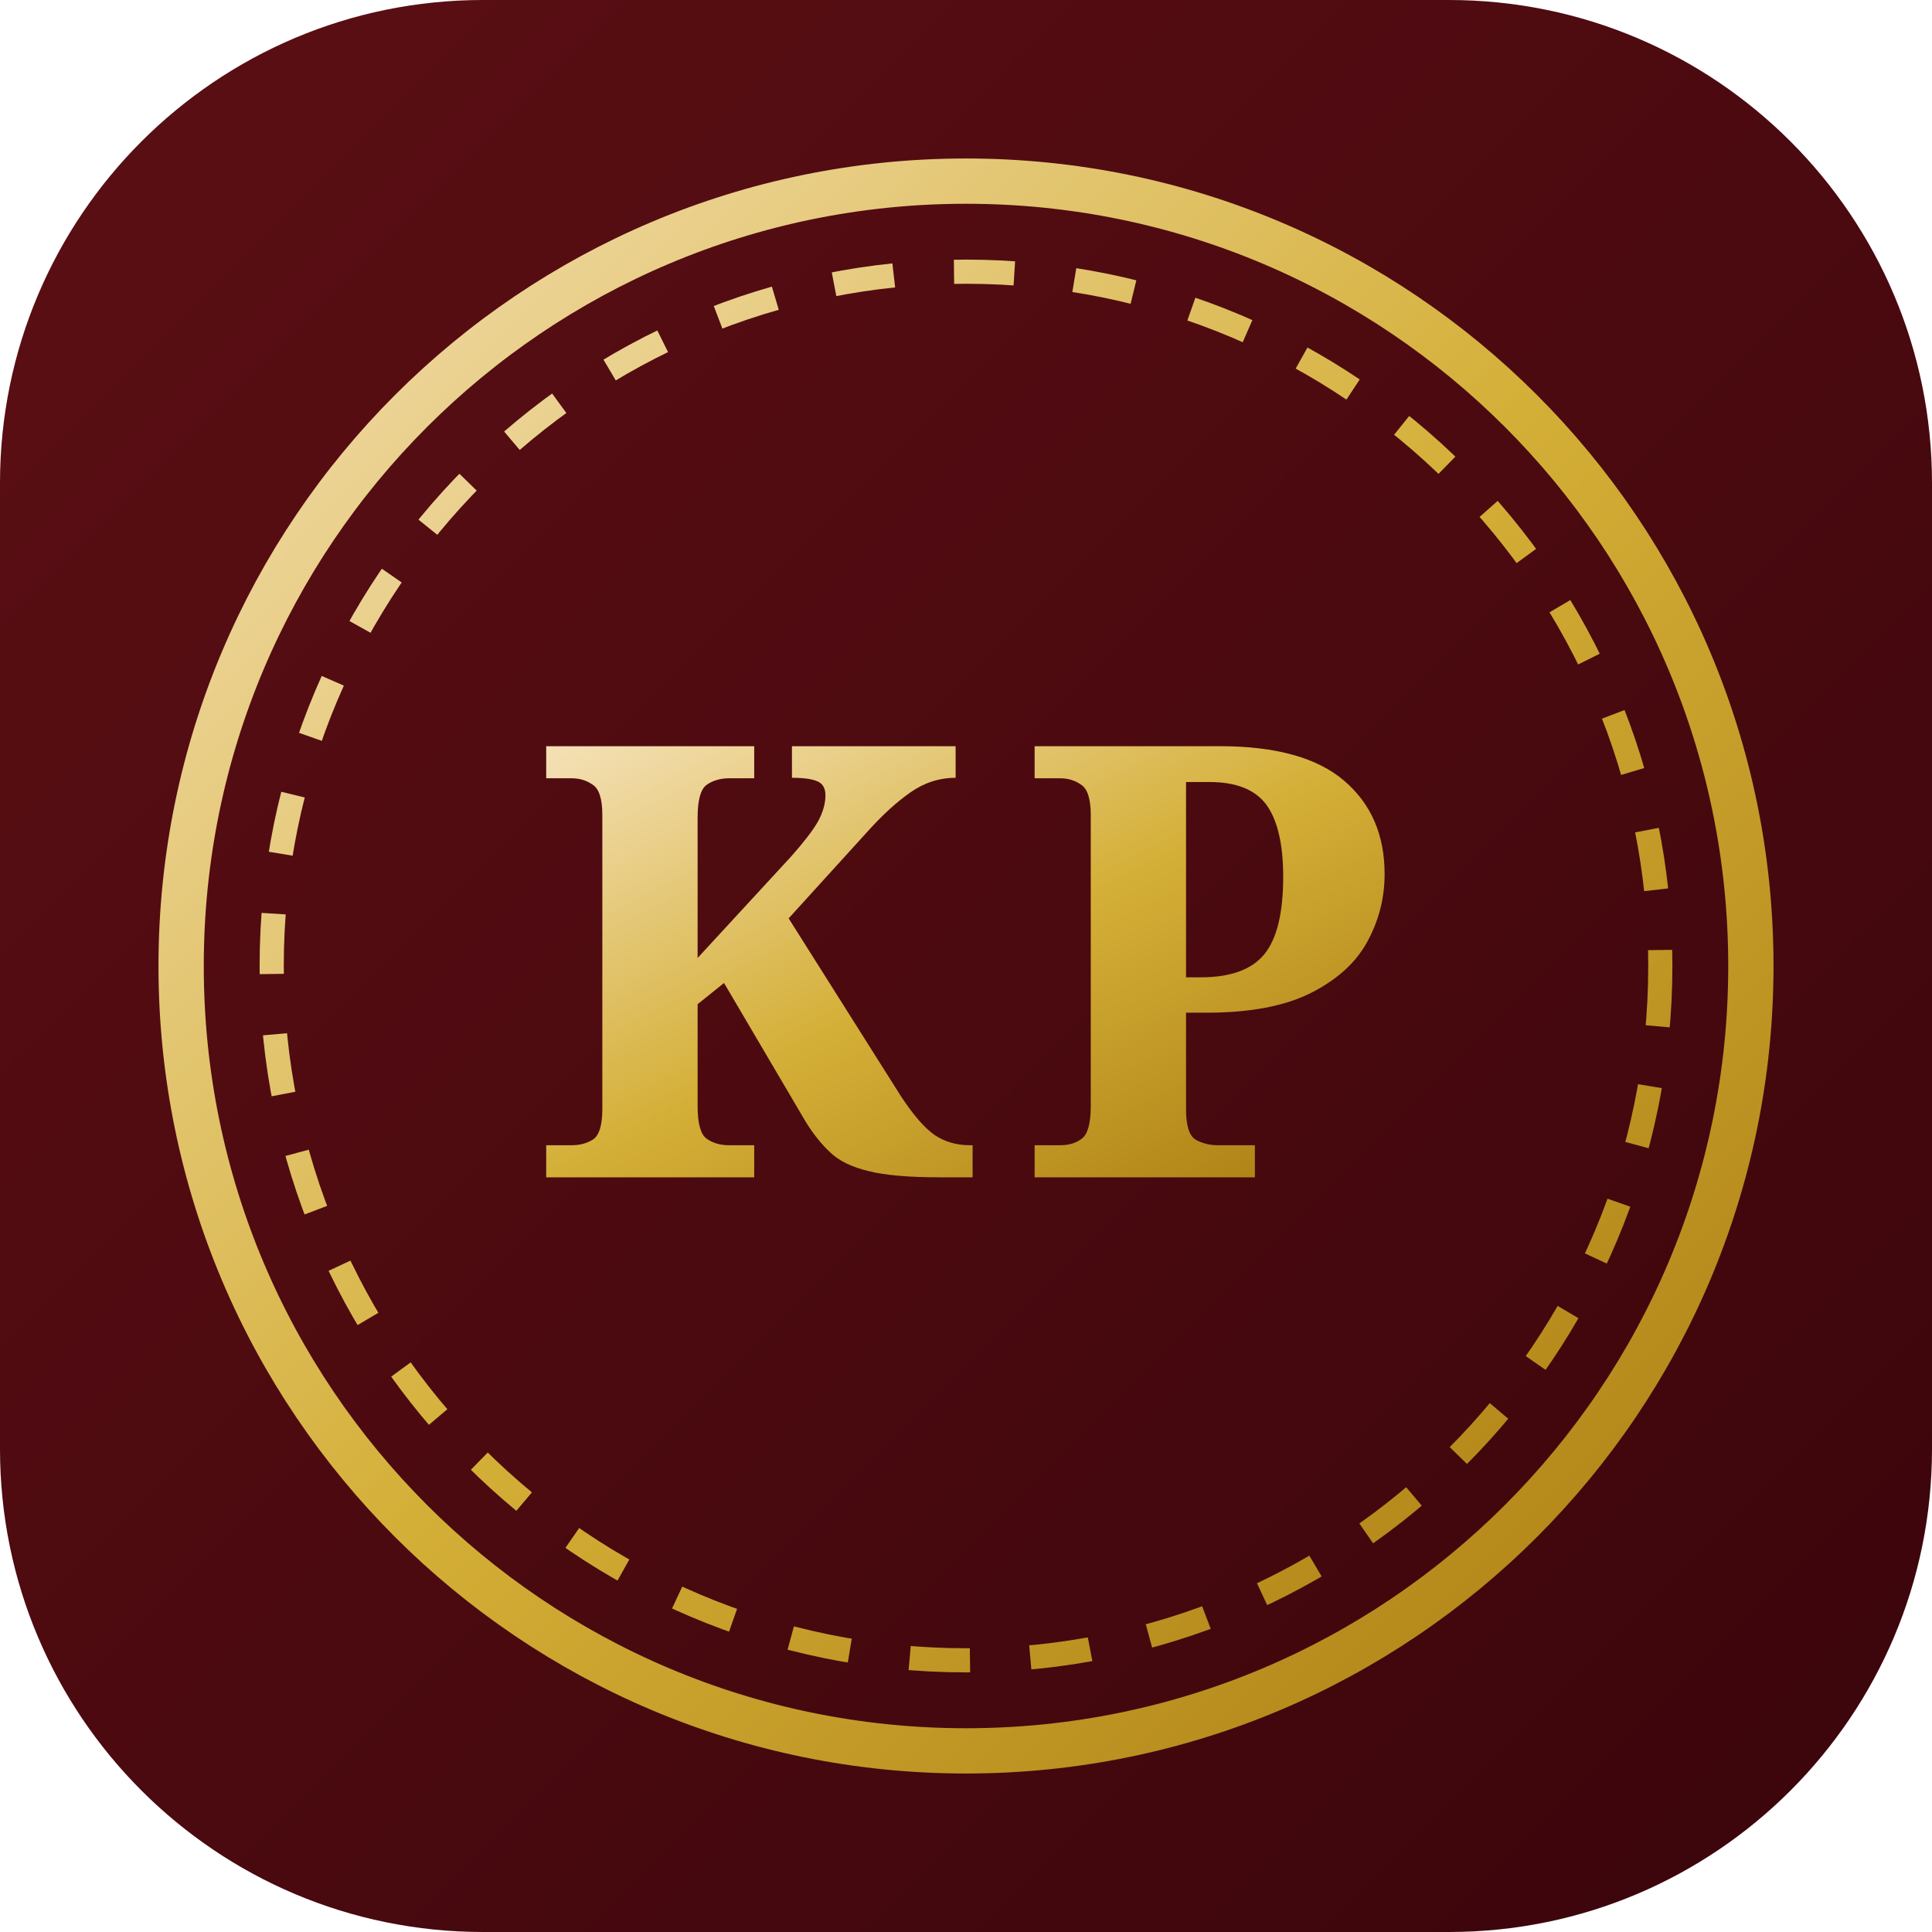
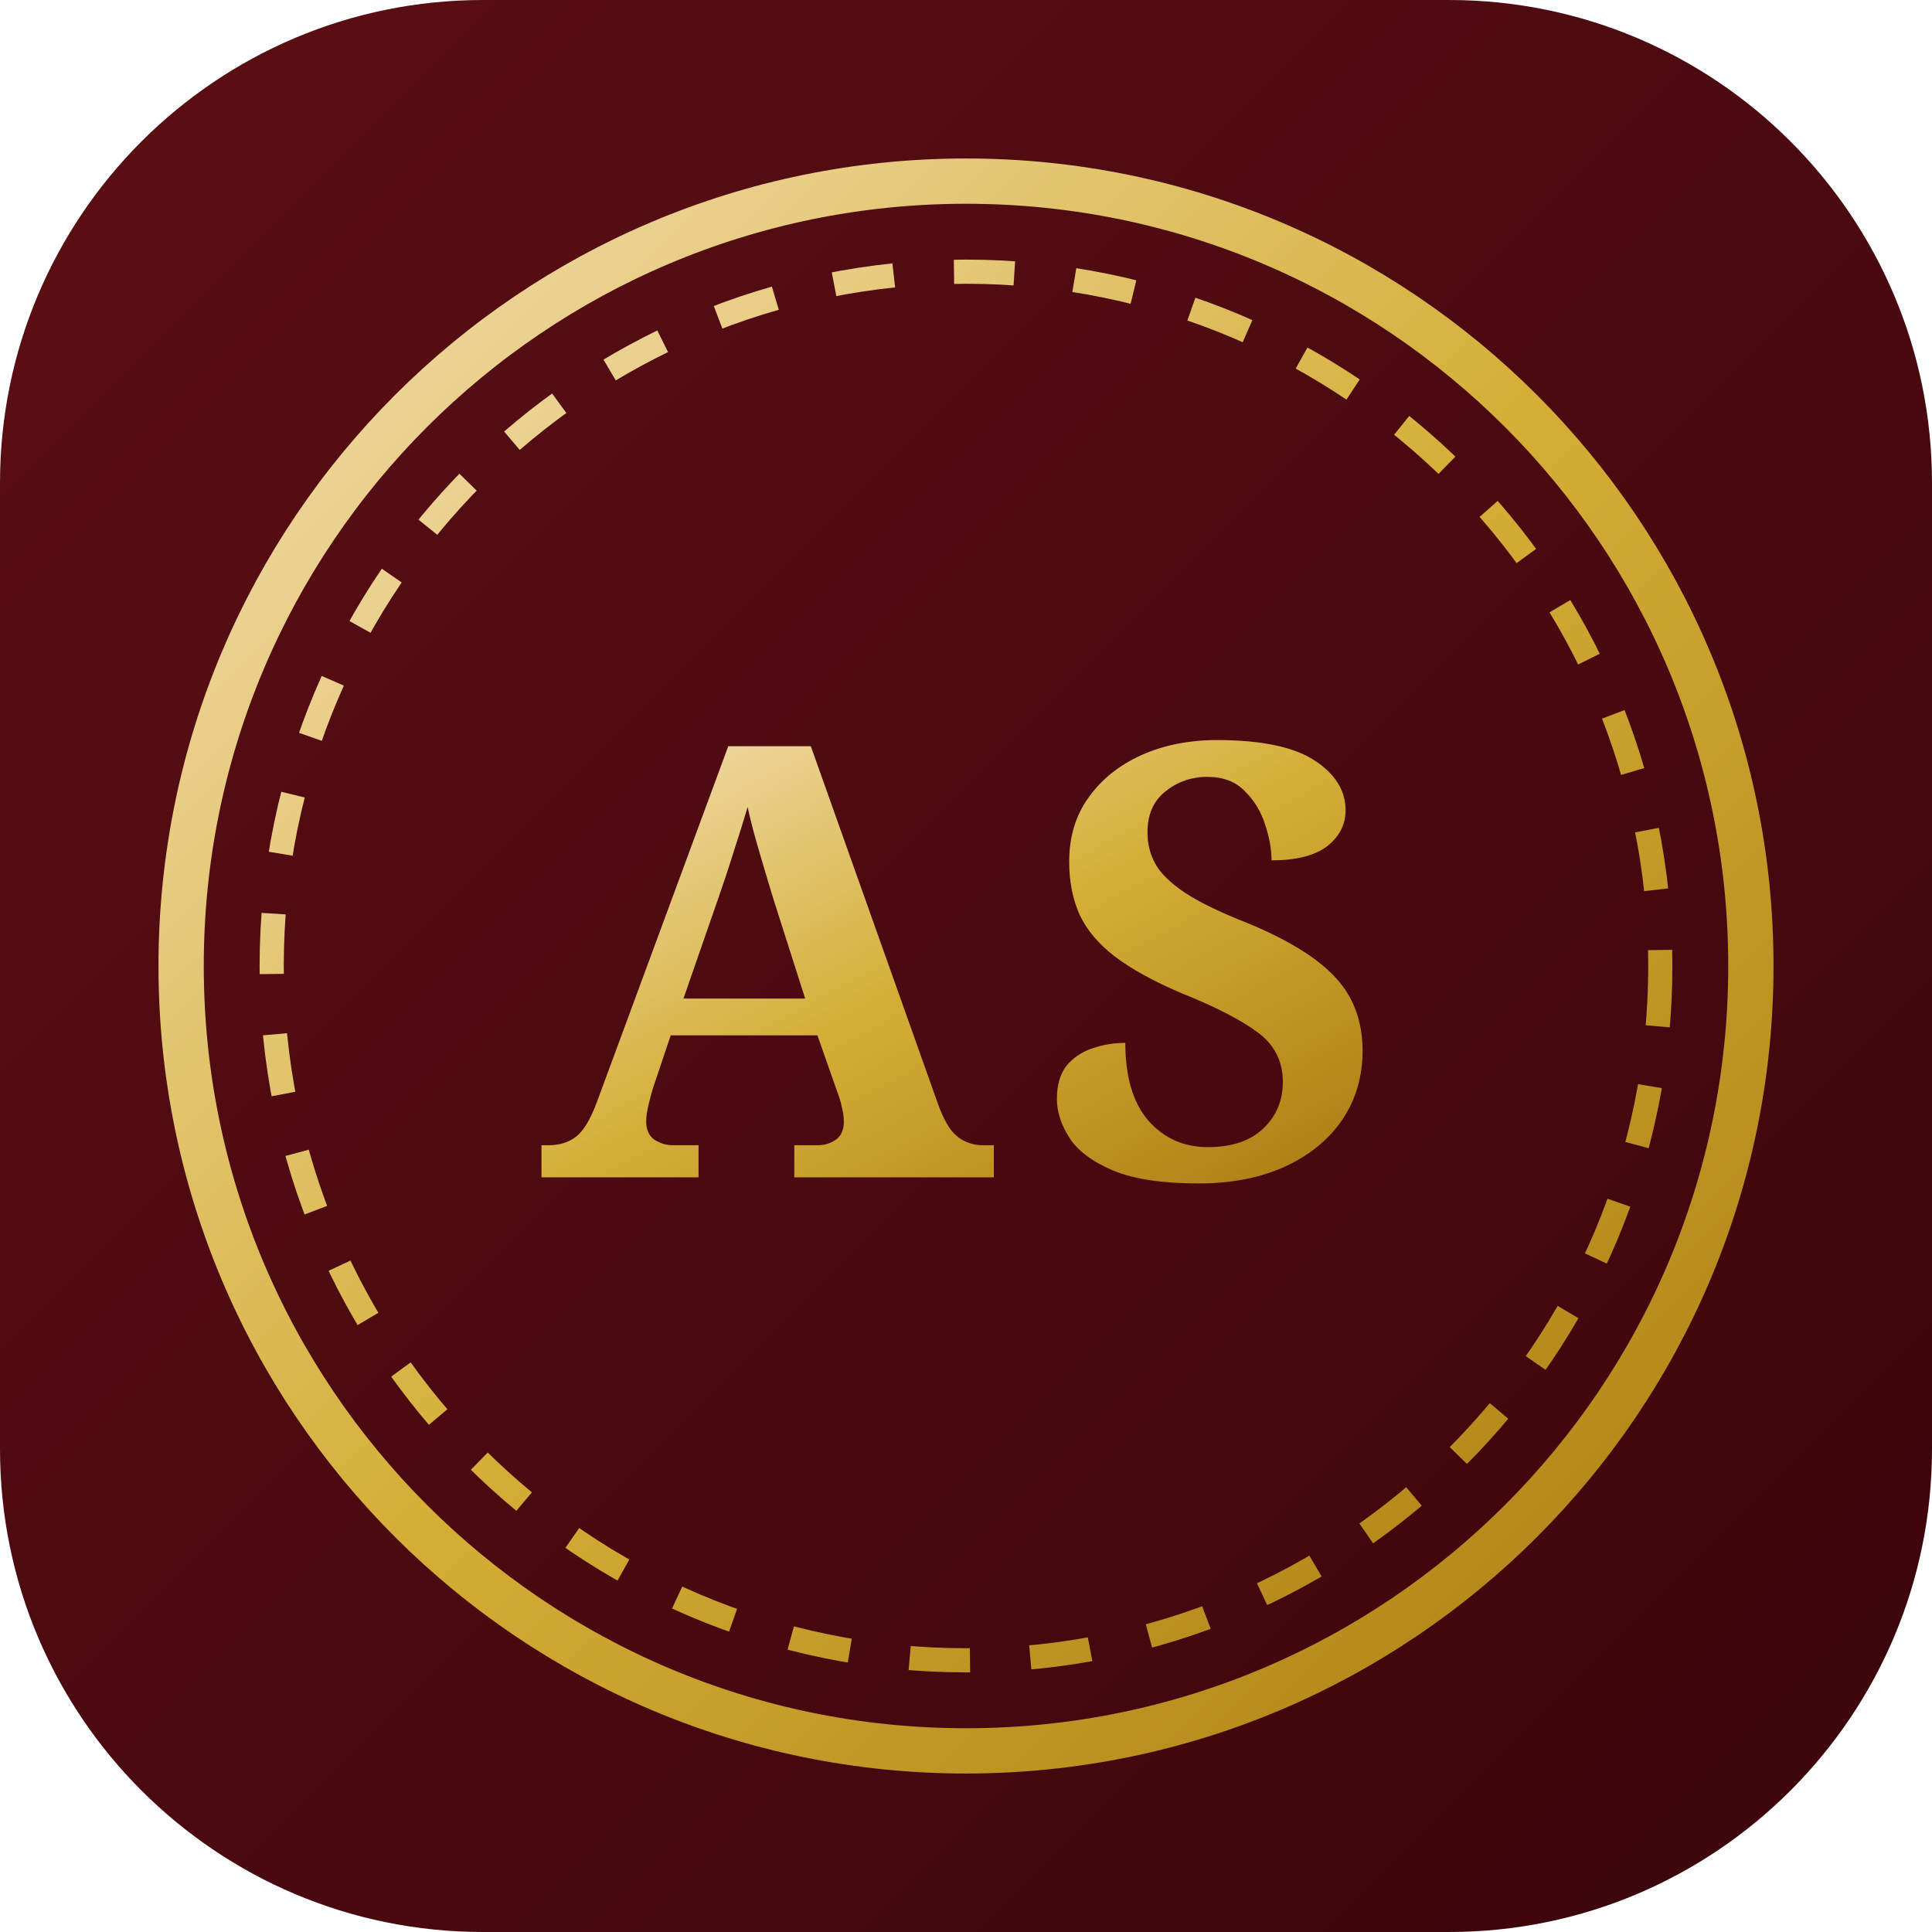
<svg xmlns="http://www.w3.org/2000/svg" viewBox="0 0 64 64">
  <defs>
    <linearGradient id="maroonGrad" x1="0%" y1="0%" x2="100%" y2="100%">
      <stop offset="0%" stop-color="#5c0f14" />
      <stop offset="100%" stop-color="#3a050b" />
    </linearGradient>
    <linearGradient id="goldGrad" x1="0%" y1="0%" x2="100%" y2="100%">
      <stop offset="0%" stop-color="#f5e1b8" />
      <stop offset="50%" stop-color="#d4af37" />
      <stop offset="100%" stop-color="#aa7c11" />
    </linearGradient>
  </defs>
  <rect width="64" height="64" rx="16" fill="url(#maroonGrad)" />
  <circle cx="32" cy="32" r="26" fill="none" stroke="url(#goldGrad)" stroke-width="1.5" />
  <circle cx="32" cy="32" r="23" fill="none" stroke="url(#goldGrad)" stroke-width="0.8" stroke-dasharray="2 2" />
-   <text x="32" y="39" text-anchor="middle" font-family="'Cinzel', Georgia, serif" font-weight="700" font-size="20" letter-spacing="1.5" fill="url(#goldGrad)">KP</text>
+   <text x="32" y="39" text-anchor="middle" font-family="'Cinzel', Georgia, serif" font-weight="700" font-size="20" letter-spacing="1.5" fill="url(#goldGrad)">AS</text>
</svg>
